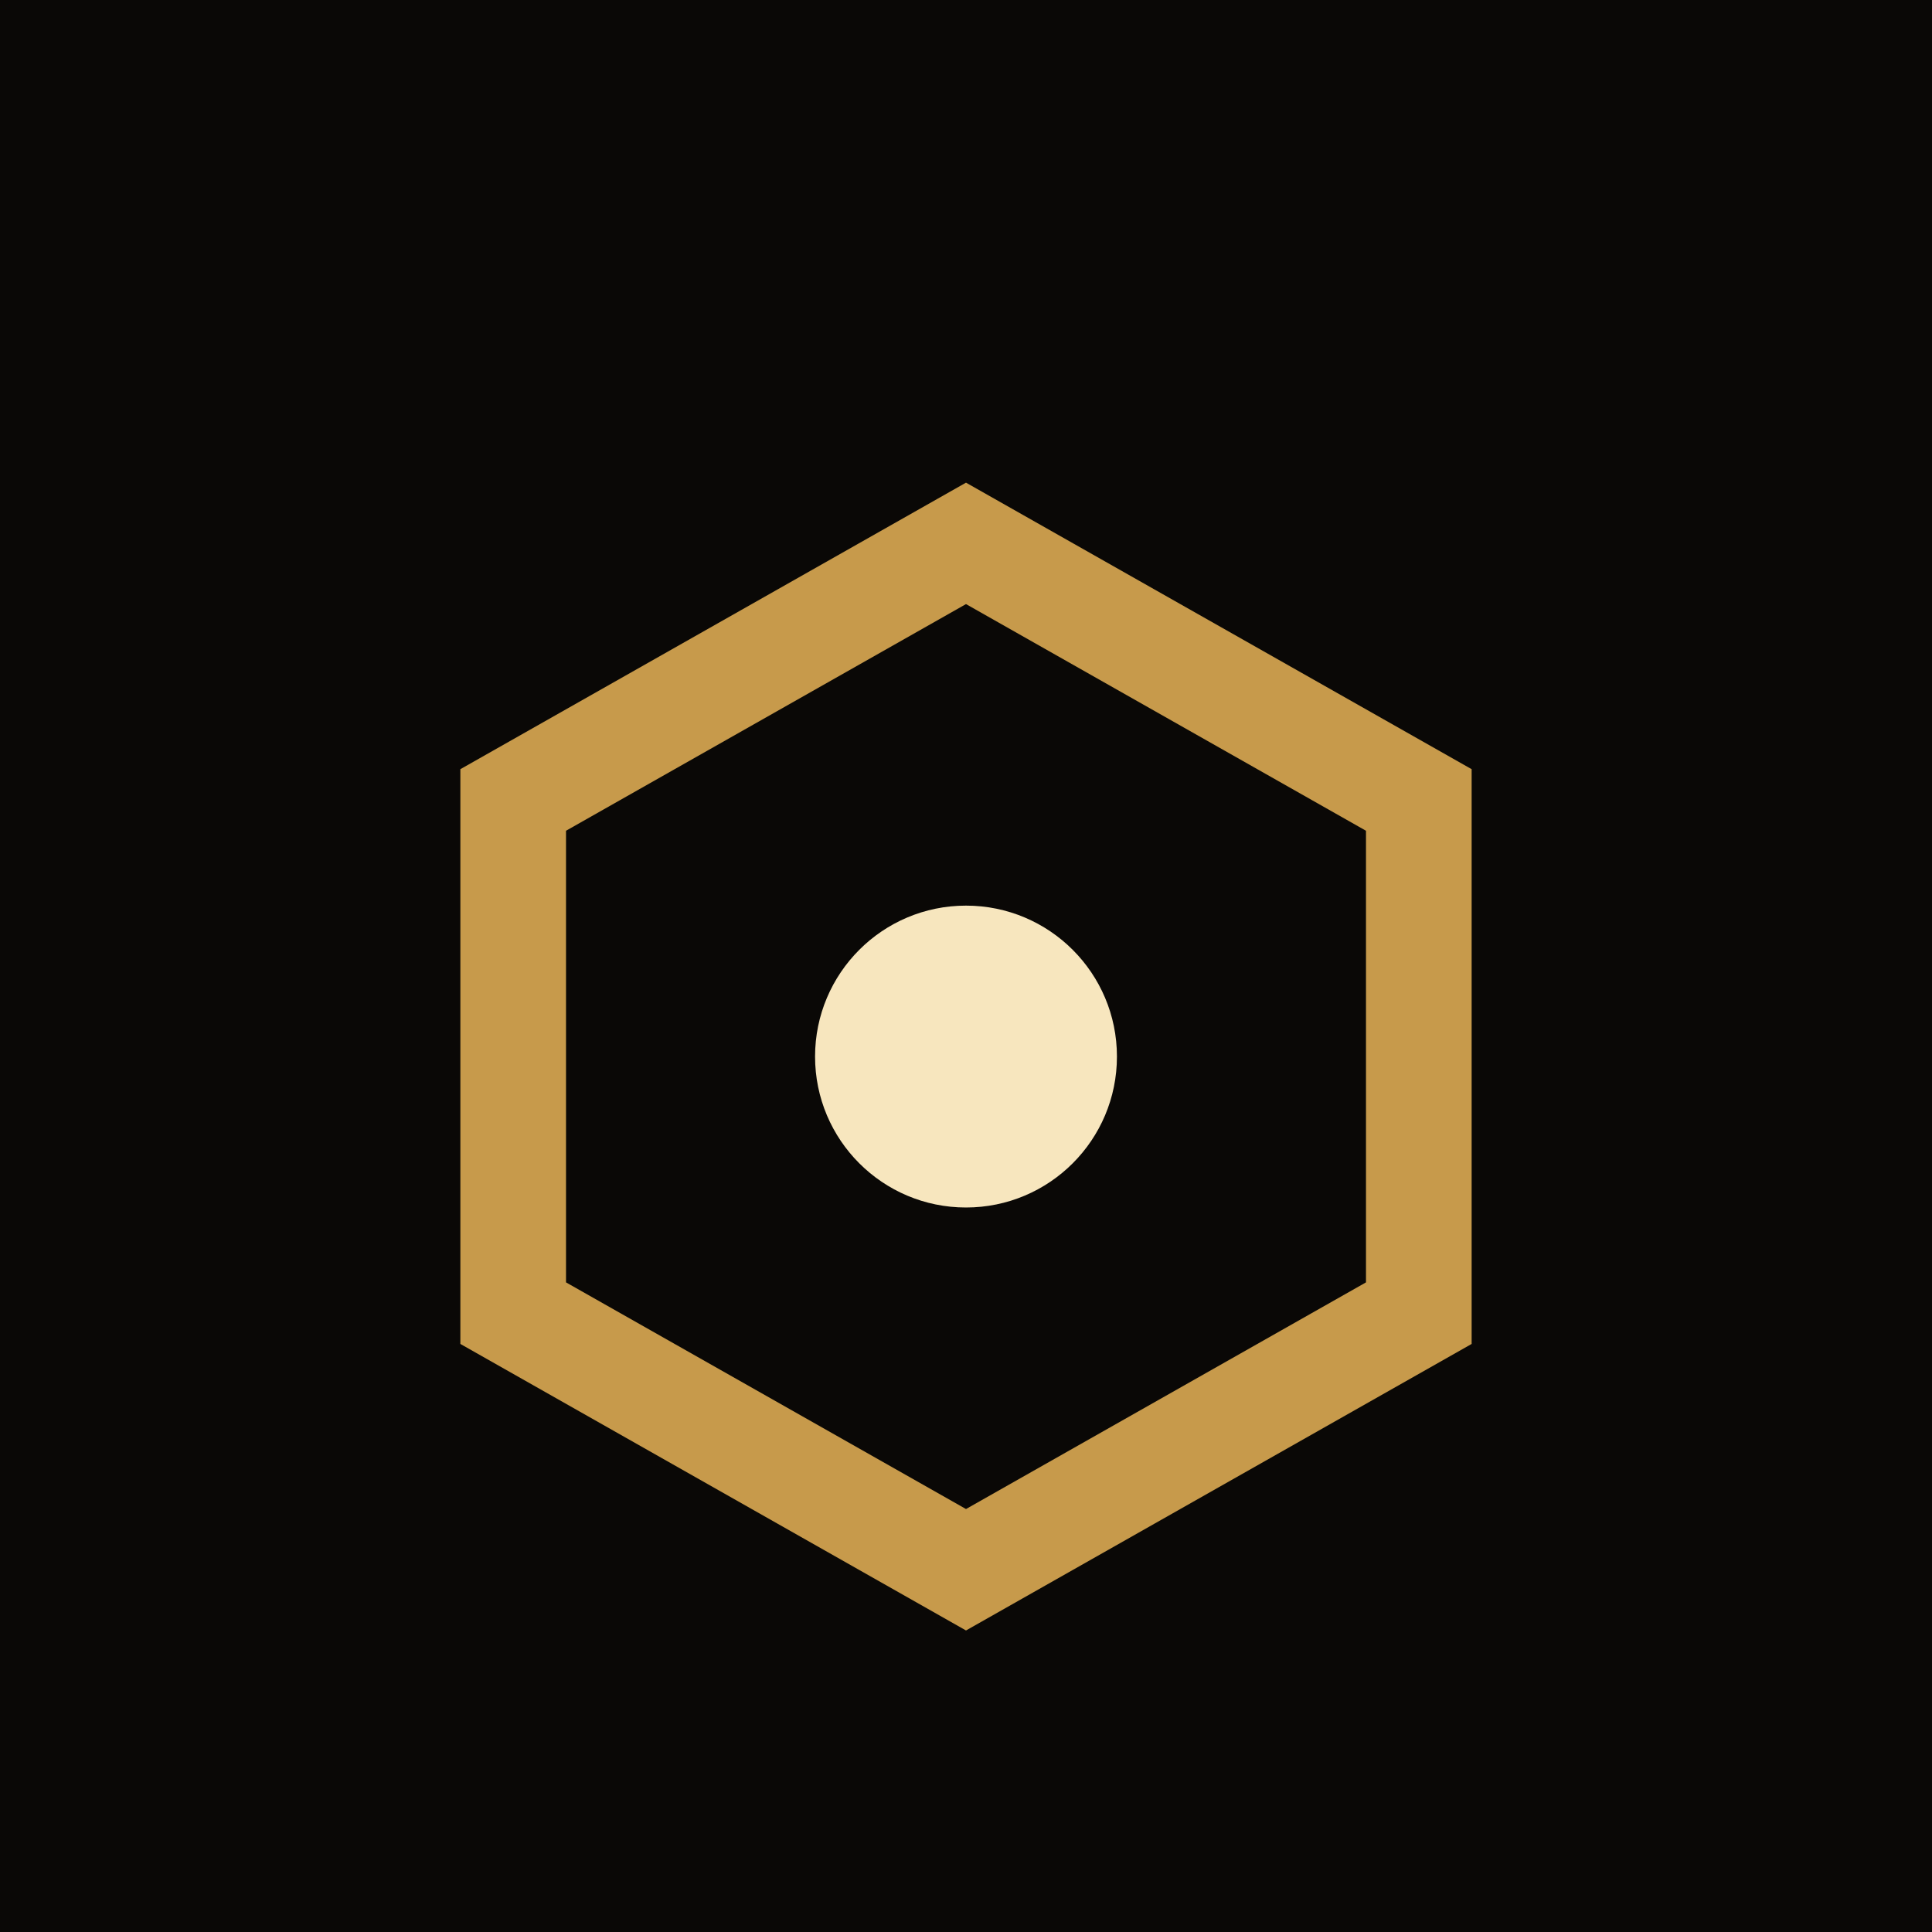
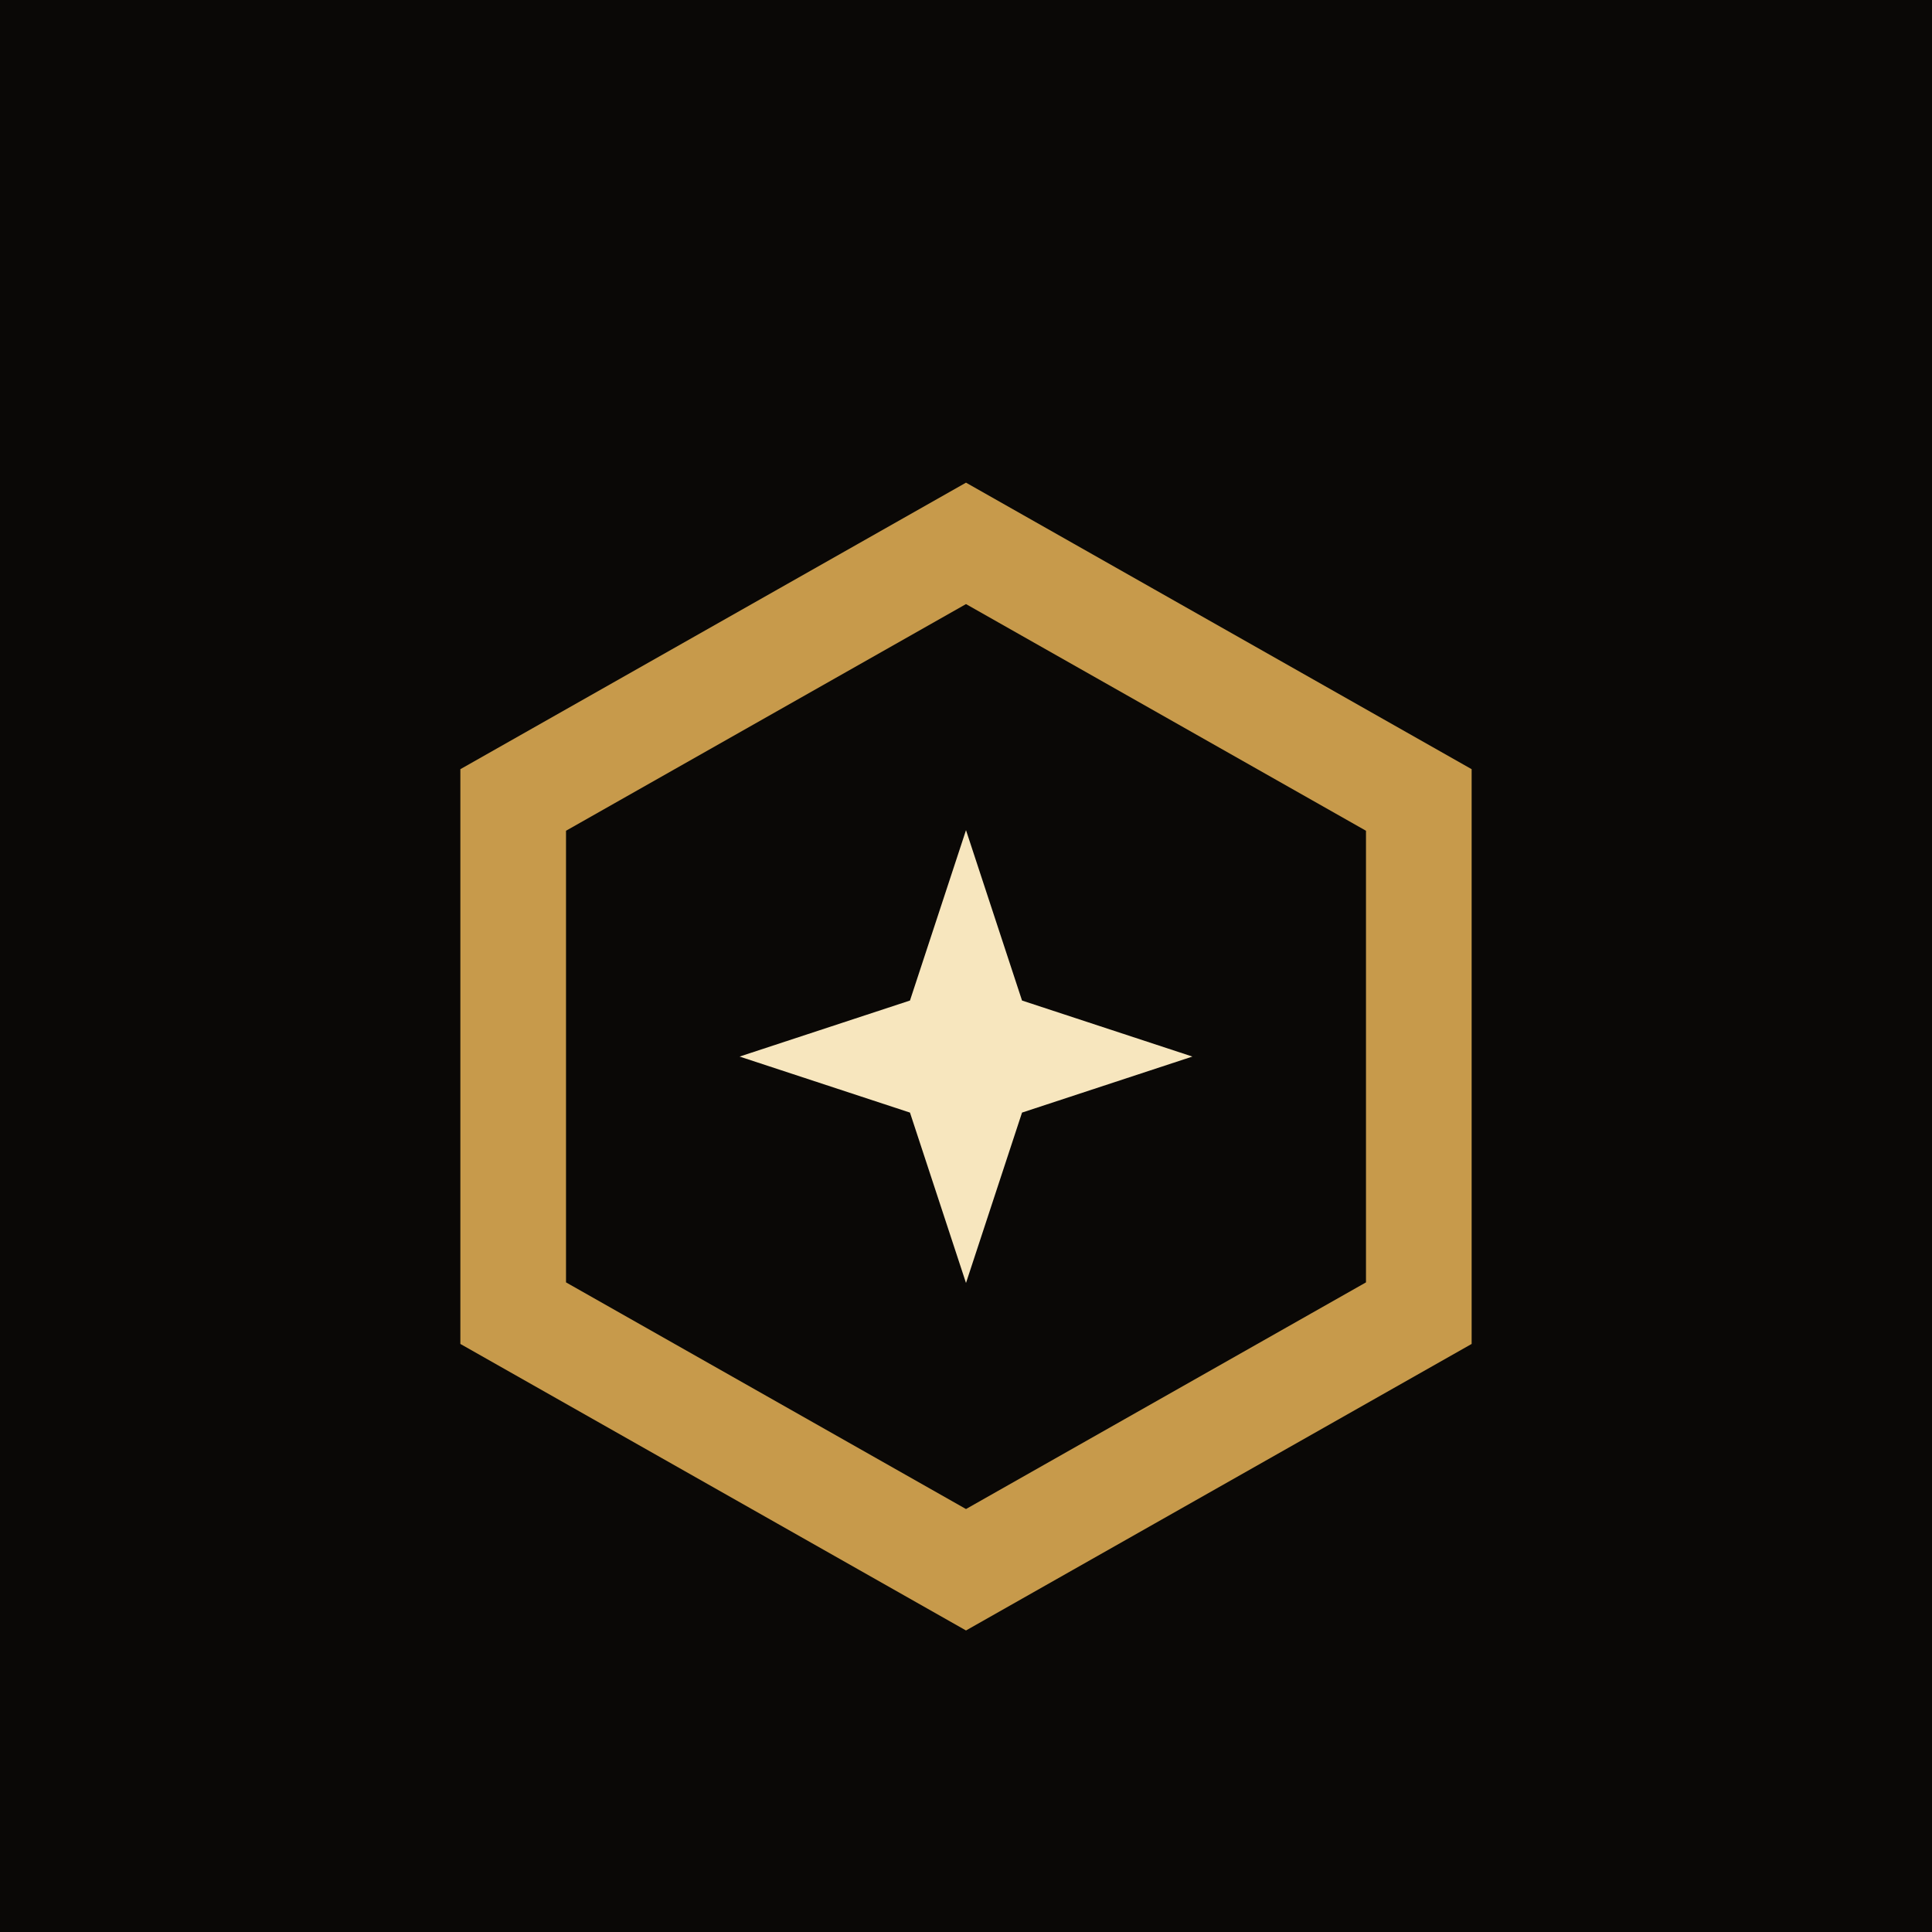
- <svg xmlns="http://www.w3.org/2000/svg" viewBox="0 0 64 64" width="64" height="64">
+ <svg xmlns="http://www.w3.org/2000/svg" viewBox="0 0 64 64">
  <rect width="64" height="64" fill="#0a0806" />
  <path d="M32 18 47 26.5v17L32 52 17 43.5v-17z" fill="none" stroke="#c79a4b" stroke-width="3.5" />
-   <circle cx="32" cy="35" r="5" fill="#f7e6be" />
+   <path d="M 32 27.5 L 33.856 33.144 L 39.5 35 L 33.856 36.856 L 32 42.5 L 30.144 36.856 L 24.5 35 L 30.144 33.144 Z" fill="#f7e6be" />
</svg>
